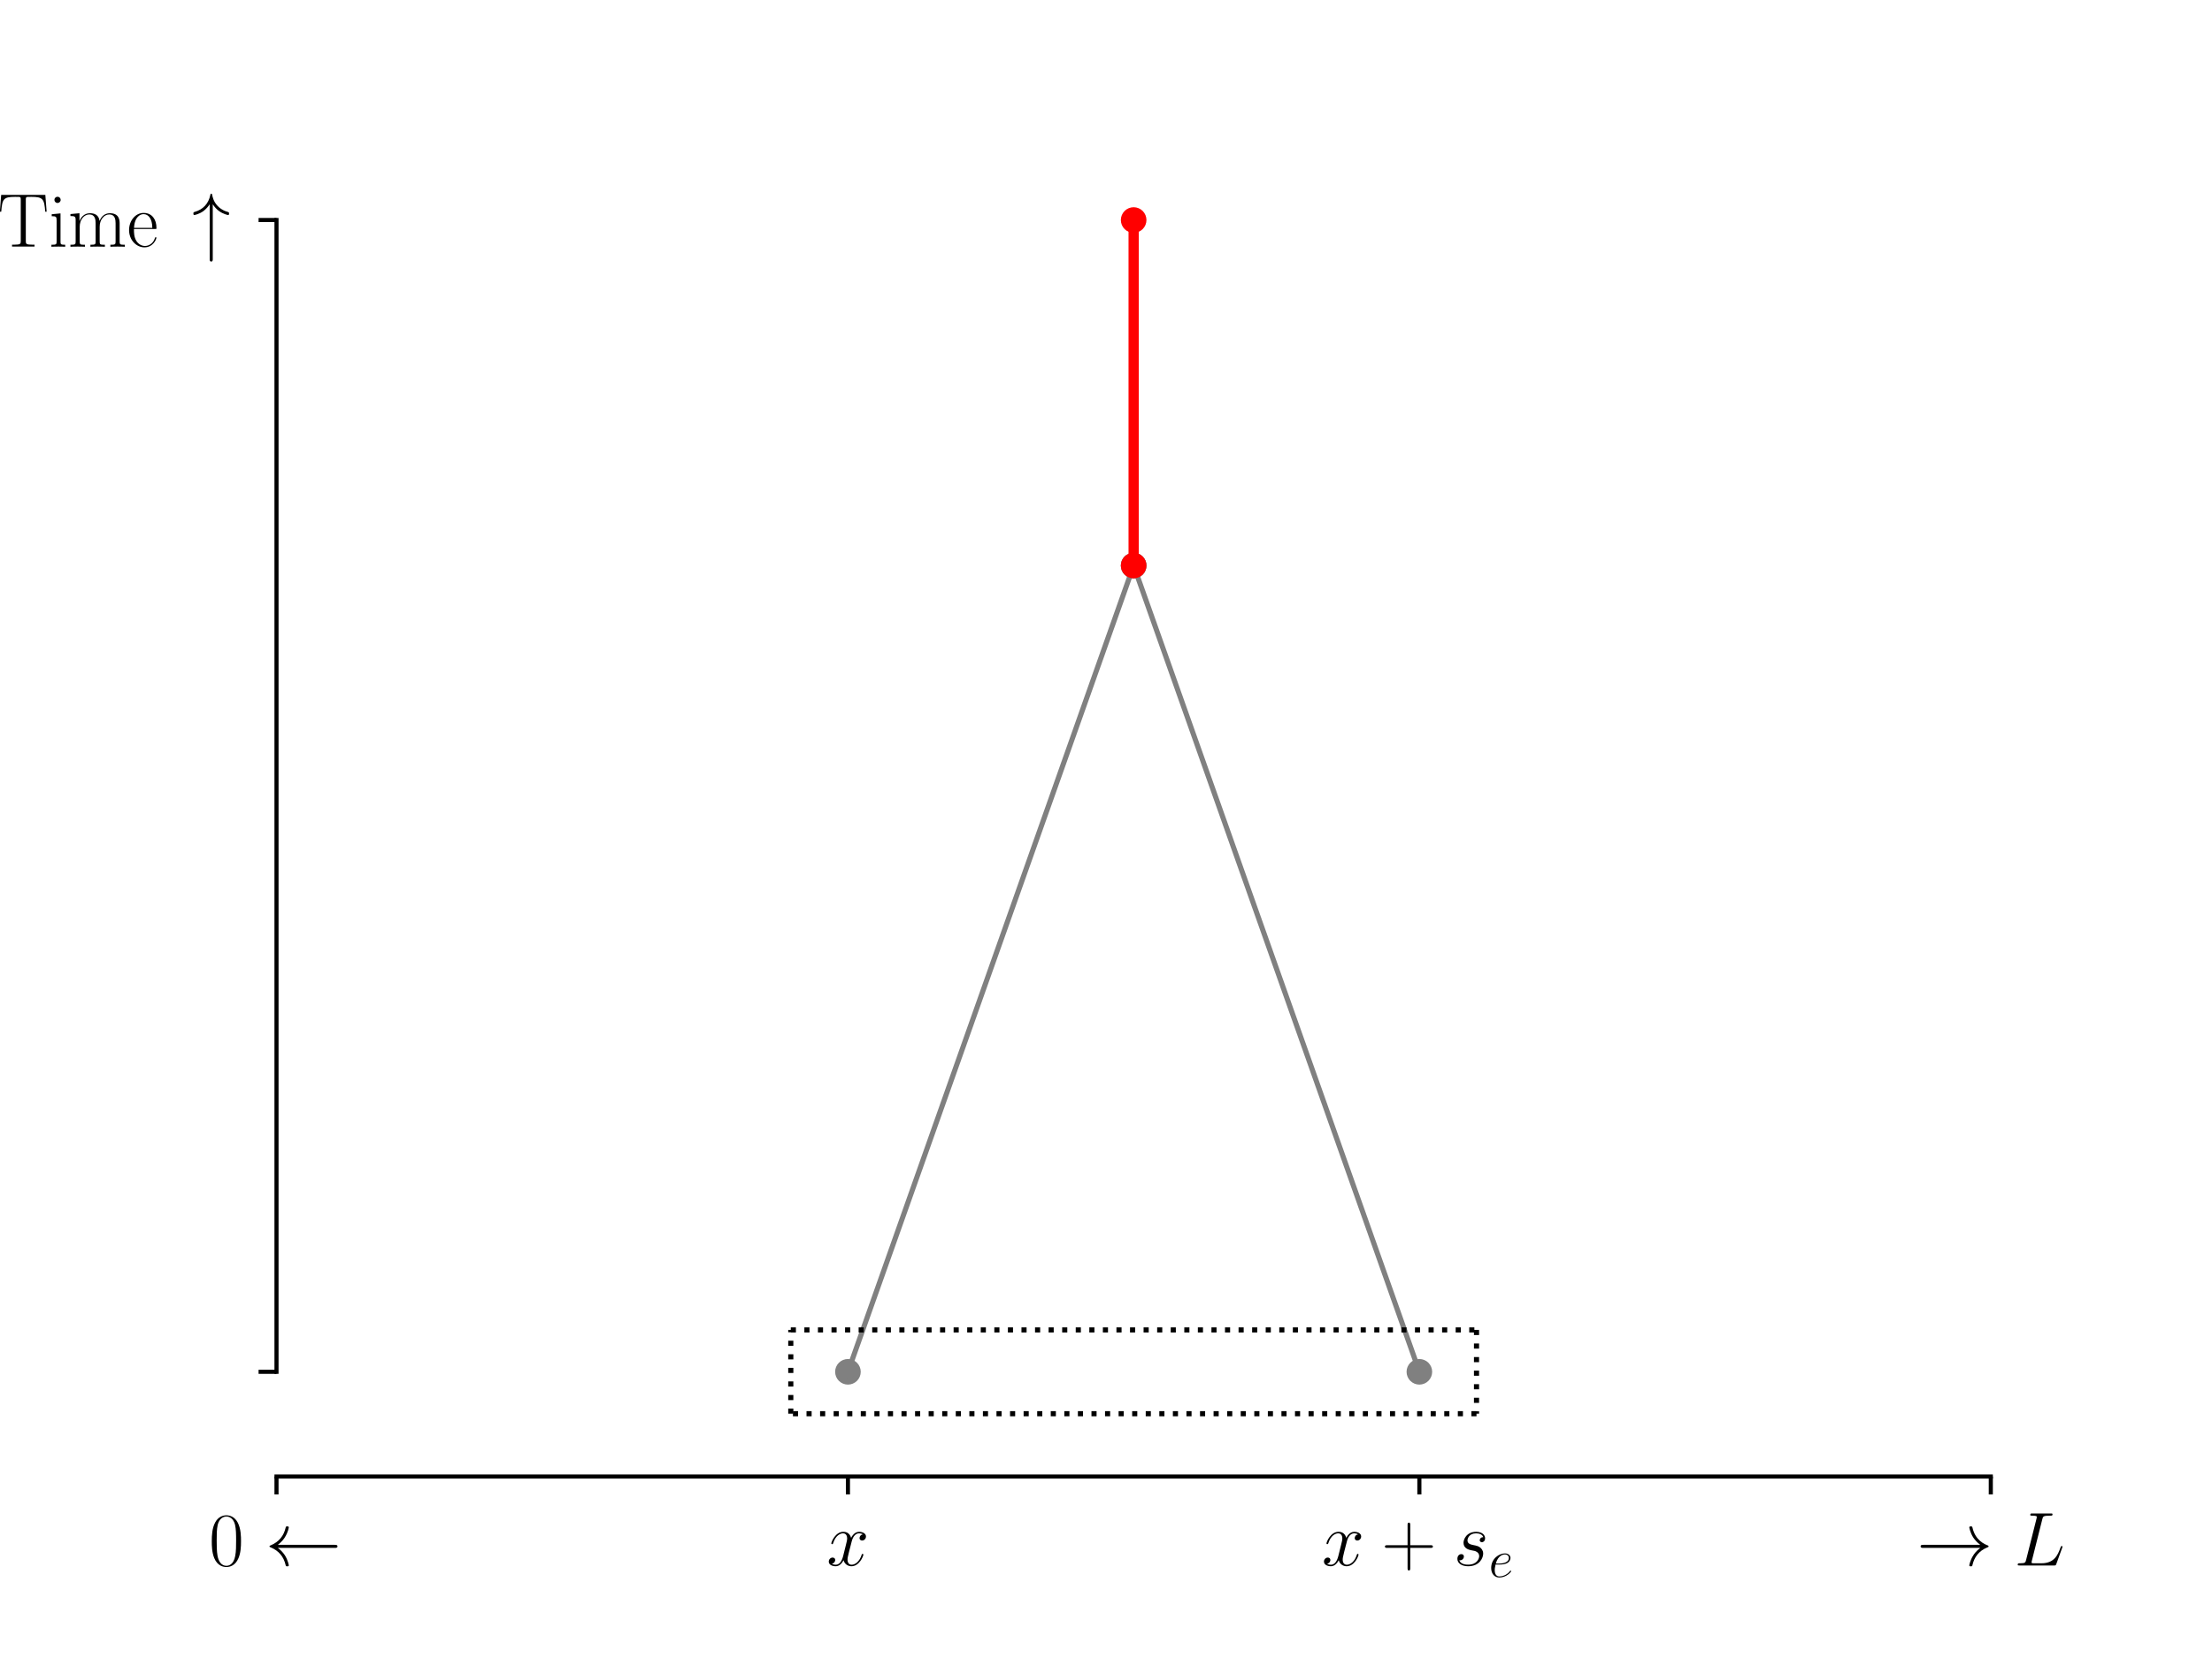
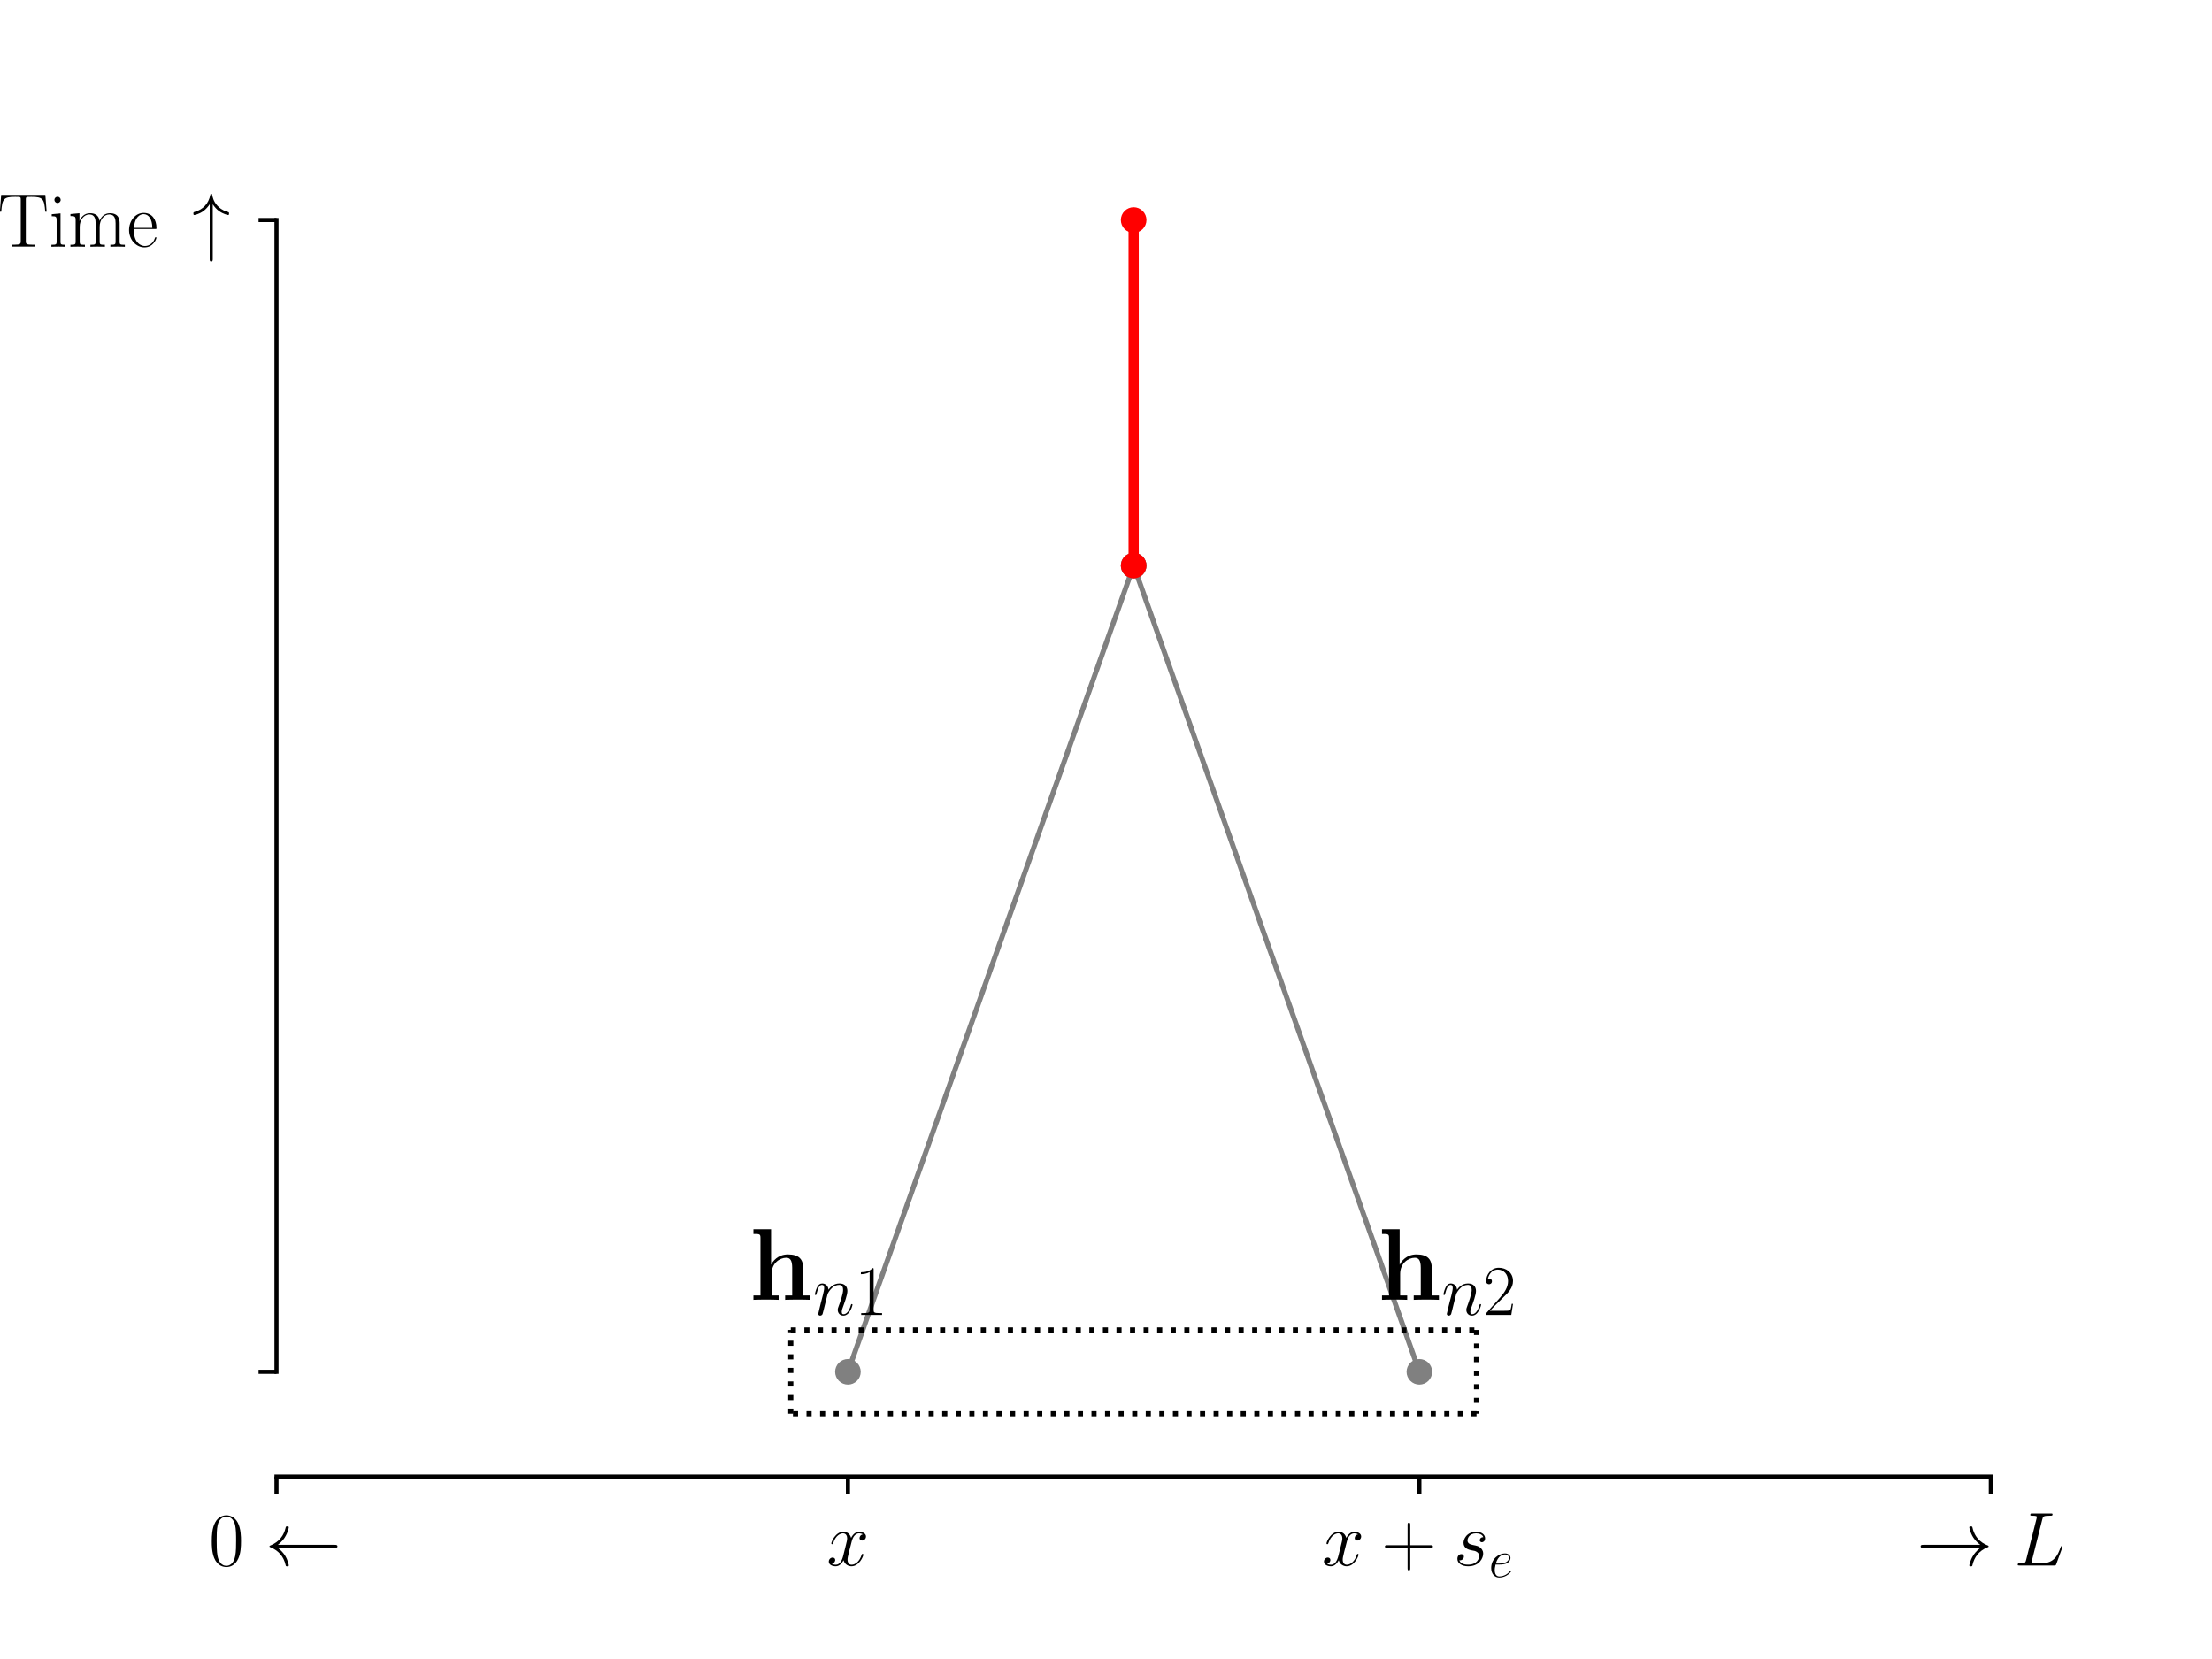
<svg xmlns="http://www.w3.org/2000/svg" xmlns:xlink="http://www.w3.org/1999/xlink" width="432pt" height="324pt" viewBox="0 0 432 324" version="1.1">
  <defs>
    <style type="text/css">*{stroke-linejoin: round; stroke-linecap: butt}</style>
  </defs>
  <g id="figure_1">
    <g id="patch_1">
      <path d="M 0 324  L 432 324  L 432 0  L 0 0  z " style="fill: #ffffff" />
    </g>
    <g id="axes_1">
      <g id="patch_2">
        <path d="M 54 288.36  L 388.8 288.36  L 388.8 38.88  L 54 38.88  z " style="fill: #ffffff" />
      </g>
      <g id="matplotlib.axis_1">
        <g id="xtick_1">
          <g id="line2d_1">
            <defs>
-               <path id="m565a51a998" d="M 0 0  L 0 3.5  " style="stroke: #000000; stroke-width: 0.8" />
+               <path id="m6041b9e3b9" d="M 0 0  L 0 3.5  " style="stroke: #000000; stroke-width: 0.8" />
            </defs>
            <g>
-               <use xlink:href="#m565a51a998" x="54" y="288.36" style="stroke: #000000; stroke-width: 0.8" />
+               <use xlink:href="#m6041b9e3b9" x="54" y="288.36" style="stroke: #000000; stroke-width: 0.8" />
            </g>
          </g>
          <g id="text_1">
            <g transform="translate(40.79435 305.7377) scale(0.15 -0.15)">
              <defs>
                <path id="CMR17-30" d="M 2688 2025  C 2688 2416 2682 3080 2413 3591  C 2176 4039 1798 4198 1466 4198  C 1158 4198 768 4058 525 3597  C 269 3118 243 2524 243 2025  C 243 1661 250 1106 448 619  C 723 -39 1216 -128 1466 -128  C 1760 -128 2208 -7 2470 600  C 2662 1042 2688 1559 2688 2025  z M 1466 -26  C 1056 -26 813 325 723 812  C 653 1188 653 1738 653 2096  C 653 2588 653 2997 736 3387  C 858 3929 1216 4096 1466 4096  C 1728 4096 2067 3923 2189 3400  C 2272 3036 2278 2607 2278 2096  C 2278 1680 2278 1169 2202 792  C 2067 95 1690 -26 1466 -26  z " transform="scale(0.015625)" />
                <path id="CMSY10-20" d="M 5811 1472  C 5926 1472 6042 1472 6042 1600  C 6042 1728 5926 1728 5811 1728  L 1056 1728  C 1408 1997 1581 2259 1632 2342  C 1920 2784 1971 3187 1971 3194  C 1971 3270 1894 3270 1843 3270  C 1734 3270 1728 3258 1702 3142  C 1555 2515 1178 1984 454 1683  C 384 1658 358 1645 358 1600  C 358 1555 390 1542 454 1517  C 1120 1242 1549 742 1709 26  C 1728 -51 1734 -70 1843 -70  C 1894 -70 1971 -70 1971 7  C 1971 20 1914 423 1645 851  C 1517 1043 1331 1267 1056 1472  L 5811 1472  z " transform="scale(0.015625)" />
              </defs>
              <use xlink:href="#CMR17-30" transform="scale(0.996264)" />
              <use xlink:href="#CMSY10-20" transform="translate(73.36449 0) scale(0.996264)" />
            </g>
          </g>
        </g>
        <g id="xtick_2">
          <g id="line2d_2">
            <g>
-               <use xlink:href="#m565a51a998" x="165.6" y="288.36" style="stroke: #000000; stroke-width: 0.8" />
+               <use xlink:href="#m6041b9e3b9" x="165.6" y="288.36" style="stroke: #000000; stroke-width: 0.8" />
            </g>
          </g>
          <g id="text_2">
            <g transform="translate(161.4424 305.7377) scale(0.15 -0.15)">
              <defs>
                <path id="CMMI12-78" d="M 3034 2606  C 2829 2567 2752 2414 2752 2293  C 2752 2139 2874 2088 2963 2088  C 3155 2088 3290 2254 3290 2427  C 3290 2695 2982 2816 2714 2816  C 2323 2816 2106 2433 2048 2312  C 1901 2816 1504 2816 1389 2816  C 736 2816 390 1980 390 1839  C 390 1814 416 1782 461 1782  C 512 1782 525 1820 538 1846  C 755 2555 1184 2689 1370 2689  C 1658 2689 1715 2420 1715 2267  C 1715 2127 1677 1980 1600 1673  L 1382 798  C 1286 415 1101 64 762 64  C 730 64 570 64 435 147  C 666 192 717 383 717 460  C 717 588 621 664 499 664  C 346 664 179 530 179 326  C 179 57 480 -64 755 -64  C 1062 -64 1280 179 1414 441  C 1517 64 1837 -64 2074 -64  C 2726 -64 3072 773 3072 913  C 3072 945 3046 971 3008 971  C 2950 971 2944 939 2925 888  C 2752 326 2381 64 2093 64  C 1869 64 1747 230 1747 492  C 1747 632 1773 734 1875 1156  L 2099 2024  C 2195 2408 2413 2689 2707 2689  C 2720 2689 2899 2689 3034 2606  z " transform="scale(0.015625)" />
              </defs>
              <use xlink:href="#CMMI12-78" transform="scale(0.996264)" />
            </g>
          </g>
        </g>
        <g id="xtick_3">
          <g id="line2d_3">
            <g>
-               <use xlink:href="#m565a51a998" x="277.2" y="288.36" style="stroke: #000000; stroke-width: 0.8" />
+               <use xlink:href="#m6041b9e3b9" x="277.2" y="288.36" style="stroke: #000000; stroke-width: 0.8" />
            </g>
          </g>
          <g id="text_3">
            <g transform="translate(258.1495 305.7377) scale(0.15 -0.15)">
              <defs>
                <path id="CMR17-2b" d="M 2413 1472  L 4109 1472  C 4198 1472 4307 1472 4307 1580  C 4307 1695 4205 1695 4109 1695  L 2413 1695  L 2413 3386  C 2413 3475 2413 3584 2304 3584  C 2189 3584 2189 3482 2189 3386  L 2189 1695  L 493 1695  C 403 1695 294 1695 294 1587  C 294 1472 397 1472 493 1472  L 2189 1472  L 2189 -218  C 2189 -307 2189 -416 2298 -416  C 2413 -416 2413 -314 2413 -218  L 2413 1472  z " transform="scale(0.015625)" />
                <path id="CMMI12-73" d="M 1459 1280  C 1568 1261 1741 1223 1779 1216  C 1862 1192 2150 1090 2150 783  C 2150 586 1971 70 1229 70  C 1094 70 614 70 486 436  C 742 404 870 603 870 745  C 870 880 781 950 653 950  C 512 950 326 841 326 552  C 326 173 710 -64 1222 -64  C 2195 -64 2483 651 2483 984  C 2483 1079 2483 1258 2278 1462  C 2118 1616 1965 1648 1619 1718  C 1446 1756 1171 1814 1171 2101  C 1171 2229 1286 2689 1894 2689  C 2163 2689 2426 2589 2490 2368  C 2208 2368 2195 2125 2195 2119  C 2195 1984 2317 1946 2374 1946  C 2464 1946 2643 2015 2643 2281  C 2643 2545 2400 2816 1901 2816  C 1062 2816 838 2160 838 1899  C 838 1414 1312 1312 1459 1280  z " transform="scale(0.015625)" />
                <path id="CMMI12-65" d="M 1146 1479  C 1318 1479 1754 1479 2061 1595  C 2547 1783 2592 2158 2592 2274  C 2592 2558 2349 2816 1926 2816  C 1254 2816 288 2210 288 1073  C 288 402 672 -64 1254 -64  C 2125 -64 2675 609 2675 692  C 2675 730 2637 762 2611 762  C 2592 762 2586 756 2528 699  C 2118 159 1510 64 1267 64  C 902 64 710 350 710 822  C 710 911 710 1071 806 1479  L 1146 1479  z M 838 1600  C 1114 2592 1722 2689 1926 2689  C 2208 2689 2400 2522 2400 2277  C 2400 1600 1376 1600 1107 1600  L 838 1600  z " transform="scale(0.015625)" />
              </defs>
              <use xlink:href="#CMMI12-78" transform="scale(0.996264)" />
              <use xlink:href="#CMR17-2b" transform="translate(77.57327 0) scale(0.996264)" />
              <use xlink:href="#CMMI12-73" transform="translate(171.4273 0) scale(0.996264)" />
              <use xlink:href="#CMMI12-65" transform="translate(217.3773 -14.94392) scale(0.697382)" />
            </g>
          </g>
        </g>
        <g id="xtick_4">
          <g id="line2d_4">
            <g>
-               <use xlink:href="#m565a51a998" x="388.8" y="288.36" style="stroke: #000000; stroke-width: 0.8" />
+               <use xlink:href="#m6041b9e3b9" x="388.8" y="288.36" style="stroke: #000000; stroke-width: 0.8" />
            </g>
          </g>
          <g id="text_4">
            <g transform="translate(374.2747 305.7377) scale(0.15 -0.15)">
              <defs>
                <path id="CMSY10-21" d="M 5338 1472  C 4986 1203 4813 941 4762 858  C 4474 416 4422 13 4422 6  C 4422 -70 4499 -70 4550 -70  C 4659 -70 4666 -58 4691 58  C 4838 685 5216 1222 5939 1517  C 6016 1542 6035 1555 6035 1600  C 6035 1645 5997 1664 5984 1670  C 5702 1779 4928 2099 4685 3174  C 4666 3251 4659 3270 4550 3270  C 4499 3270 4422 3270 4422 3193  C 4422 3180 4480 2777 4749 2349  C 4877 2157 5062 1933 5338 1728  L 582 1728  C 467 1728 352 1728 352 1600  C 352 1472 467 1472 582 1472  L 5338 1472  z " transform="scale(0.015625)" />
                <path id="CMMI12-4c" d="M 2349 3861  C 2406 4103 2426 4167 2989 4167  C 3162 4167 3206 4167 3206 4288  C 3206 4352 3136 4352 3110 4352  C 2982 4352 2835 4352 2707 4352  L 1850 4352  C 1728 4352 1587 4352 1466 4352  C 1414 4352 1344 4352 1344 4231  C 1344 4167 1402 4167 1498 4167  C 1888 4167 1888 4116 1888 4046  C 1888 4034 1888 3995 1862 3899  L 998 472  C 941 249 928 185 480 185  C 358 185 294 185 294 70  C 294 0 333 0 461 0  L 3328 0  C 3469 0 3475 6 3520 121  L 4013 1478  C 4026 1510 4038 1548 4038 1567  C 4038 1605 4006 1631 3974 1631  C 3968 1631 3936 1631 3923 1605  C 3910 1599 3910 1586 3859 1465  C 3654 905 3366 185 2285 185  L 1670 185  C 1581 185 1568 185 1530 192  C 1459 198 1453 211 1453 262  C 1453 307 1466 345 1478 401  L 2349 3861  z " transform="scale(0.015625)" />
              </defs>
              <use xlink:href="#CMSY10-21" transform="scale(0.996264)" />
              <use xlink:href="#CMMI12-4c" transform="translate(127.3007 0) scale(0.996264)" />
            </g>
          </g>
        </g>
      </g>
      <g id="matplotlib.axis_2">
        <g id="ytick_1">
          <g id="line2d_5">
            <defs>
-               <path id="m2036cc5ea2" d="M 0 0  L -3.5 0  " style="stroke: #000000; stroke-width: 0.8" />
+               <path id="m00128e9197" d="M 0 0  L -3.5 0  " style="stroke: #000000; stroke-width: 0.8" />
            </defs>
            <g>
-               <use xlink:href="#m2036cc5ea2" x="54" y="267.911" style="stroke: #000000; stroke-width: 0.8" />
+               <use xlink:href="#m00128e9197" x="54" y="267.911" style="stroke: #000000; stroke-width: 0.8" />
            </g>
          </g>
        </g>
        <g id="ytick_2">
          <g id="line2d_6">
            <g>
-               <use xlink:href="#m2036cc5ea2" x="54" y="42.97" style="stroke: #000000; stroke-width: 0.8" />
+               <use xlink:href="#m00128e9197" x="54" y="42.97" style="stroke: #000000; stroke-width: 0.8" />
            </g>
          </g>
          <g id="text_5">
            <g transform="translate(-0.443243 48.15871) scale(0.15 -0.15)">
              <defs>
                <path id="CMR17-54" d="M 3981 4326  L 288 4326  L 179 2918  L 294 2918  C 378 3976 467 4160 1453 4160  C 1568 4160 1754 4160 1805 4154  C 1926 4135 1926 4058 1926 3912  L 1926 459  C 1926 230 1907 160 1376 160  L 1197 160  L 1197 0  C 1504 0 1824 0 2138 0  C 2451 0 2771 0 3078 0  L 3078 160  L 2899 160  C 2368 160 2349 230 2349 459  L 2349 3912  C 2349 4052 2349 4129 2464 4154  C 2515 4160 2701 4160 2816 4160  C 3795 4160 3891 3976 3974 2918  L 4090 2918  L 3981 4326  z " transform="scale(0.015625)" />
                <path id="CMR17-69" d="M 992 3909  C 992 4049 877 4170 730 4170  C 589 4170 467 4056 467 3909  C 467 3769 582 3648 730 3648  C 870 3648 992 3763 992 3909  z M 243 2706  L 243 2541  C 602 2541 653 2502 653 2197  L 653 427  C 653 184 627 153 218 153  L 218 -13  C 371 0 646 0 806 0  C 960 0 1222 0 1370 -13  L 1370 153  C 992 153 979 191 979 420  L 979 2776  L 243 2706  z " transform="scale(0.015625)" />
                <path id="CMR17-6d" d="M 4326 1933  C 4326 2252 4269 2790 3507 2790  C 3072 2790 2771 2496 2656 2151  L 2650 2151  C 2573 2676 2195 2790 1837 2790  C 1331 2790 1069 2400 973 2144  L 966 2144  L 966 2790  L 211 2720  L 211 2554  C 589 2554 646 2515 646 2208  L 646 428  C 646 184 621 153 211 153  L 211 -13  C 365 0 646 0 813 0  C 979 0 1267 0 1421 -13  L 1421 153  C 1011 153 986 178 986 428  L 986 1658  C 986 2247 1344 2688 1792 2688  C 2266 2688 2317 2266 2317 1958  L 2317 428  C 2317 184 2291 153 1882 153  L 1882 -13  C 2035 0 2317 0 2483 0  C 2650 0 2938 0 3091 -13  L 3091 153  C 2682 153 2656 178 2656 428  L 2656 1658  C 2656 2247 3014 2688 3462 2688  C 3936 2688 3987 2266 3987 1958  L 3987 428  C 3987 184 3962 153 3552 153  L 3552 -13  C 3706 0 3987 0 4154 0  C 4320 0 4608 0 4762 -13  L 4762 153  C 4352 153 4326 178 4326 428  L 4326 1933  z " transform="scale(0.015625)" />
                <path id="CMR17-65" d="M 2438 1472  C 2464 1498 2464 1511 2464 1576  C 2464 2238 2118 2816 1389 2816  C 710 2816 173 2169 173 1383  C 173 551 781 -64 1459 -64  C 2176 -64 2458 607 2458 740  C 2458 784 2419 784 2406 784  C 2362 784 2355 771 2330 696  C 2189 265 1837 51 1504 51  C 1229 51 954 203 781 480  C 582 803 582 1176 582 1472  L 2438 1472  z M 589 1568  C 634 2505 1126 2714 1382 2714  C 1818 2714 2112 2297 2118 1568  L 589 1568  z " transform="scale(0.015625)" />
                <path id="CMSY10-22" d="M 1728 3542  C 1882 3299 2061 3120 2221 2997  C 2611 2703 3002 2639 3014 2639  C 3091 2639 3091 2709 3091 2760  C 3091 2863 3085 2869 2944 2914  C 2509 3035 2259 3266 2112 3426  C 1786 3779 1709 4163 1670 4368  C 1664 4400 1638 4425 1600 4425  C 1542 4425 1536 4387 1523 4310  C 1376 3600 922 3100 218 2902  C 122 2870 109 2870 109 2761  C 109 2710 109 2639 186 2639  C 205 2639 582 2709 947 2971  C 1158 3132 1331 3324 1472 3542  L 1472 -1021  C 1472 -1136 1472 -1252 1600 -1252  C 1728 -1252 1728 -1136 1728 -1021  L 1728 3542  z " transform="scale(0.015625)" />
              </defs>
              <use xlink:href="#CMR17-54" transform="scale(0.996264)" />
              <use xlink:href="#CMR17-69" transform="translate(66.50988 0) scale(0.996264)" />
              <use xlink:href="#CMR17-6d" transform="translate(91.38094 0) scale(0.996264)" />
              <use xlink:href="#CMR17-65" transform="translate(168.3005 0) scale(0.996264)" />
              <use xlink:href="#CMSY10-22" transform="translate(253.0646 0) scale(0.996264)" />
            </g>
          </g>
        </g>
      </g>
      <g id="line2d_7">
-         <path d="M 165.6 267.911  L 221.4 110.452  " clip-path="url(#p96f5d2143d)" style="fill: none; stroke: #808080; stroke-linecap: square" />
+         <path d="M 165.6 267.911  L 221.4 110.452  " clip-path="url(#p9f01444b30)" style="fill: none; stroke: #808080; stroke-linecap: square" />
        <defs>
-           <path id="m88f5ad483a" d="M 0 2  C 0.53 2 1.039 1.789 1.414 1.414  C 1.789 1.039 2 0.53 2 0  C 2 -0.53 1.789 -1.039 1.414 -1.414  C 1.039 -1.789 0.53 -2 0 -2  C -0.53 -2 -1.039 -1.789 -1.414 -1.414  C -1.789 -1.039 -2 -0.53 -2 0  C -2 0.53 -1.789 1.039 -1.414 1.414  C -1.039 1.789 -0.53 2 0 2  z " style="stroke: #808080" />
+           <path id="md9287c6f33" d="M 0 2  C 0.53 2 1.039 1.789 1.414 1.414  C 1.789 1.039 2 0.53 2 0  C 2 -0.53 1.789 -1.039 1.414 -1.414  C 1.039 -1.789 0.53 -2 0 -2  C -0.53 -2 -1.039 -1.789 -1.414 -1.414  C -1.789 -1.039 -2 -0.53 -2 0  C -2 0.53 -1.789 1.039 -1.414 1.414  C -1.039 1.789 -0.53 2 0 2  z " style="stroke: #808080" />
        </defs>
-         <g clip-path="url(#p96f5d2143d)">
-           <use xlink:href="#m88f5ad483a" x="165.6" y="267.911" style="fill: #808080; stroke: #808080" />
-           <use xlink:href="#m88f5ad483a" x="221.4" y="110.452" style="fill: #808080; stroke: #808080" />
+         <g clip-path="url(#p9f01444b30)">
+           <use xlink:href="#md9287c6f33" x="165.6" y="267.911" style="fill: #808080; stroke: #808080" />
+           <use xlink:href="#md9287c6f33" x="221.4" y="110.452" style="fill: #808080; stroke: #808080" />
        </g>
      </g>
      <g id="line2d_8">
-         <path d="M 277.2 267.911  L 221.4 110.452  " clip-path="url(#p96f5d2143d)" style="fill: none; stroke: #808080; stroke-linecap: square" />
-         <g clip-path="url(#p96f5d2143d)">
-           <use xlink:href="#m88f5ad483a" x="277.2" y="267.911" style="fill: #808080; stroke: #808080" />
-           <use xlink:href="#m88f5ad483a" x="221.4" y="110.452" style="fill: #808080; stroke: #808080" />
+         <path d="M 277.2 267.911  L 221.4 110.452  " clip-path="url(#p9f01444b30)" style="fill: none; stroke: #808080; stroke-linecap: square" />
+         <g clip-path="url(#p9f01444b30)">
+           <use xlink:href="#md9287c6f33" x="277.2" y="267.911" style="fill: #808080; stroke: #808080" />
+           <use xlink:href="#md9287c6f33" x="221.4" y="110.452" style="fill: #808080; stroke: #808080" />
        </g>
      </g>
      <g id="line2d_9">
-         <path d="M 221.4 110.452  L 221.4 42.97  " clip-path="url(#p96f5d2143d)" style="fill: none; stroke: #ff0000; stroke-width: 2; stroke-linecap: square" />
+         <path d="M 221.4 110.452  L 221.4 42.97  " clip-path="url(#p9f01444b30)" style="fill: none; stroke: #ff0000; stroke-width: 2; stroke-linecap: square" />
        <defs>
-           <path id="m133d71a9ca" d="M 0 2  C 0.53 2 1.039 1.789 1.414 1.414  C 1.789 1.039 2 0.53 2 0  C 2 -0.53 1.789 -1.039 1.414 -1.414  C 1.039 -1.789 0.53 -2 0 -2  C -0.53 -2 -1.039 -1.789 -1.414 -1.414  C -1.789 -1.039 -2 -0.53 -2 0  C -2 0.53 -1.789 1.039 -1.414 1.414  C -1.039 1.789 -0.53 2 0 2  z " style="stroke: #ff0000" />
+           <path id="m0be19127cd" d="M 0 2  C 0.53 2 1.039 1.789 1.414 1.414  C 1.789 1.039 2 0.53 2 0  C 2 -0.53 1.789 -1.039 1.414 -1.414  C 1.039 -1.789 0.53 -2 0 -2  C -0.53 -2 -1.039 -1.789 -1.414 -1.414  C -1.789 -1.039 -2 -0.53 -2 0  C -2 0.53 -1.789 1.039 -1.414 1.414  C -1.039 1.789 -0.53 2 0 2  z " style="stroke: #ff0000" />
        </defs>
-         <g clip-path="url(#p96f5d2143d)">
-           <use xlink:href="#m133d71a9ca" x="221.4" y="110.452" style="fill: #ff0000; stroke: #ff0000" />
-           <use xlink:href="#m133d71a9ca" x="221.4" y="42.97" style="fill: #ff0000; stroke: #ff0000" />
+         <g clip-path="url(#p9f01444b30)">
+           <use xlink:href="#m0be19127cd" x="221.4" y="110.452" style="fill: #ff0000; stroke: #ff0000" />
+           <use xlink:href="#m0be19127cd" x="221.4" y="42.97" style="fill: #ff0000; stroke: #ff0000" />
        </g>
      </g>
      <g id="line2d_10">
-         <path d="M 154.44 259.731  L 288.36 259.731  " clip-path="url(#p96f5d2143d)" style="fill: none; stroke-dasharray: 1,1.65; stroke-dashoffset: 0; stroke: #000000" />
+         <path d="M 154.44 259.731  L 288.36 259.731  " clip-path="url(#p9f01444b30)" style="fill: none; stroke-dasharray: 1,1.65; stroke-dashoffset: 0; stroke: #000000" />
      </g>
      <g id="line2d_11">
-         <path d="M 288.36 259.731  L 288.36 276.09  " clip-path="url(#p96f5d2143d)" style="fill: none; stroke-dasharray: 1,1.65; stroke-dashoffset: 0; stroke: #000000" />
+         <path d="M 288.36 259.731  L 288.36 276.09  " clip-path="url(#p9f01444b30)" style="fill: none; stroke-dasharray: 1,1.65; stroke-dashoffset: 0; stroke: #000000" />
      </g>
      <g id="line2d_12">
-         <path d="M 288.36 276.09  L 154.44 276.09  " clip-path="url(#p96f5d2143d)" style="fill: none; stroke-dasharray: 1,1.65; stroke-dashoffset: 0; stroke: #000000" />
+         <path d="M 288.36 276.09  L 154.44 276.09  " clip-path="url(#p9f01444b30)" style="fill: none; stroke-dasharray: 1,1.65; stroke-dashoffset: 0; stroke: #000000" />
      </g>
      <g id="line2d_13">
-         <path d="M 154.44 276.09  L 154.44 259.731  " clip-path="url(#p96f5d2143d)" style="fill: none; stroke-dasharray: 1,1.65; stroke-dashoffset: 0; stroke: #000000" />
+         <path d="M 154.44 276.09  L 154.44 259.731  " clip-path="url(#p9f01444b30)" style="fill: none; stroke-dasharray: 1,1.65; stroke-dashoffset: 0; stroke: #000000" />
      </g>
      <g id="patch_3">
        <path d="M 54 267.911  L 54 42.97  " style="fill: none; stroke: #000000; stroke-width: 0.8; stroke-linejoin: miter; stroke-linecap: square" />
      </g>
      <g id="patch_4">
        <path d="M 54 288.36  L 388.8 288.36  " style="fill: none; stroke: #000000; stroke-width: 0.8; stroke-linejoin: miter; stroke-linecap: square" />
      </g>
+       <g id="text_6">
+         <g transform="translate(146.303 253.8106) scale(0.2 -0.2)">
+           <defs>
+             <path id="CMBX12-68" d="M 3398 1924  C 3398 2525 3136 2834 2432 2834  C 1786 2834 1472 2384 1382 2194  L 1376 2194  L 1376 4416  L 269 4416  L 269 4117  C 666 4117 710 4117 710 3858  L 710 260  L 269 260  L 269 -13  C 416 0 877 0 1056 0  C 1235 0 1702 0 1850 -13  L 1850 260  L 1408 260  L 1408 1607  C 1408 2289 1920 2624 2330 2624  C 2566 2624 2701 2473 2701 1993  L 2701 260  L 2259 260  L 2259 -13  C 2406 0 2867 0 3046 0  C 3226 0 3693 0 3840 -13  L 3840 260  L 3398 260  L 3398 1924  z " transform="scale(0.015625)" />
+             <path id="CMMI12-6e" d="M 1318 1871  C 1331 1910 1491 2229 1728 2433  C 1894 2586 2112 2689 2362 2689  C 2618 2689 2707 2497 2707 2242  C 2707 1878 2445 1150 2317 805  C 2259 651 2227 568 2227 453  C 2227 166 2426 -64 2733 -64  C 3328 -64 3552 875 3552 913  C 3552 945 3526 971 3488 971  C 3430 971 3424 952 3392 843  C 3245 319 3002 64 2752 64  C 2688 64 2586 64 2586 269  C 2586 429 2656 621 2694 710  C 2822 1063 3091 1780 3091 2145  C 3091 2528 2867 2816 2381 2816  C 1811 2816 1510 2415 1395 2255  C 1376 2618 1114 2816 832 2816  C 627 2816 486 2695 378 2478  C 262 2248 173 1865 173 1839  C 173 1814 198 1782 243 1782  C 294 1782 301 1788 339 1935  C 442 2325 557 2689 813 2689  C 960 2689 1011 2586 1011 2395  C 1011 2254 947 2005 902 1807  L 723 1118  C 698 996 627 709 595 594  C 550 428 480 128 480 96  C 480 6 550 -64 646 -64  C 723 -64 813 -26 864 70  C 877 102 934 326 966 453  L 1107 1028  L 1318 1871  z " transform="scale(0.015625)" />
+             <path id="CMR17-31" d="M 1702 4058  C 1702 4192 1696 4192 1606 4192  C 1357 3916 979 3827 621 3827  C 602 3827 570 3827 563 3808  C 557 3795 557 3782 557 3648  C 755 3648 1088 3686 1344 3839  L 1344 461  C 1344 236 1331 160 781 160  L 589 160  L 589 0  C 896 0 1216 0 1523 0  C 1830 0 2150 0 2458 0  L 2458 160  L 2266 160  C 1715 160 1702 230 1702 458  L 1702 4058  z " transform="scale(0.015625)" />
+           </defs>
+           <use xlink:href="#CMBX12-68" transform="scale(0.996264)" />
+           <use xlink:href="#CMMI12-6e" transform="translate(62.2665 -14.94392) scale(0.697382)" />
+           <use xlink:href="#CMR17-31" transform="translate(103.0273 -14.94392) scale(0.697382)" />
+         </g>
+       </g>
+       <g id="text_7">
+         <g transform="translate(269.063 253.8106) scale(0.2 -0.2)">
+           <defs>
+             <path id="CMR17-32" d="M 2669 989  L 2554 989  C 2490 536 2438 459 2413 420  C 2381 369 1920 369 1830 369  L 602 369  C 832 619 1280 1072 1824 1597  C 2214 1967 2669 2402 2669 3035  C 2669 3790 2067 4224 1395 4224  C 691 4224 262 3604 262 3030  C 262 2780 448 2748 525 2748  C 589 2748 781 2787 781 3010  C 781 3207 614 3264 525 3264  C 486 3264 448 3258 422 3245  C 544 3790 915 4058 1306 4058  C 1862 4058 2227 3617 2227 3035  C 2227 2479 1901 2000 1536 1584  L 262 146  L 262 0  L 2515 0  L 2669 989  z " transform="scale(0.015625)" />
+           </defs>
+           <use xlink:href="#CMBX12-68" transform="scale(0.996264)" />
+           <use xlink:href="#CMMI12-6e" transform="translate(62.2665 -14.94392) scale(0.697382)" />
+           <use xlink:href="#CMR17-32" transform="translate(103.0273 -14.94392) scale(0.697382)" />
+         </g>
+       </g>
    </g>
  </g>
  <defs>
-     <clipPath id="p96f5d2143d">
+     <clipPath id="p9f01444b30">
      <rect x="54" y="38.88" width="334.8" height="249.48" />
    </clipPath>
  </defs>
</svg>
